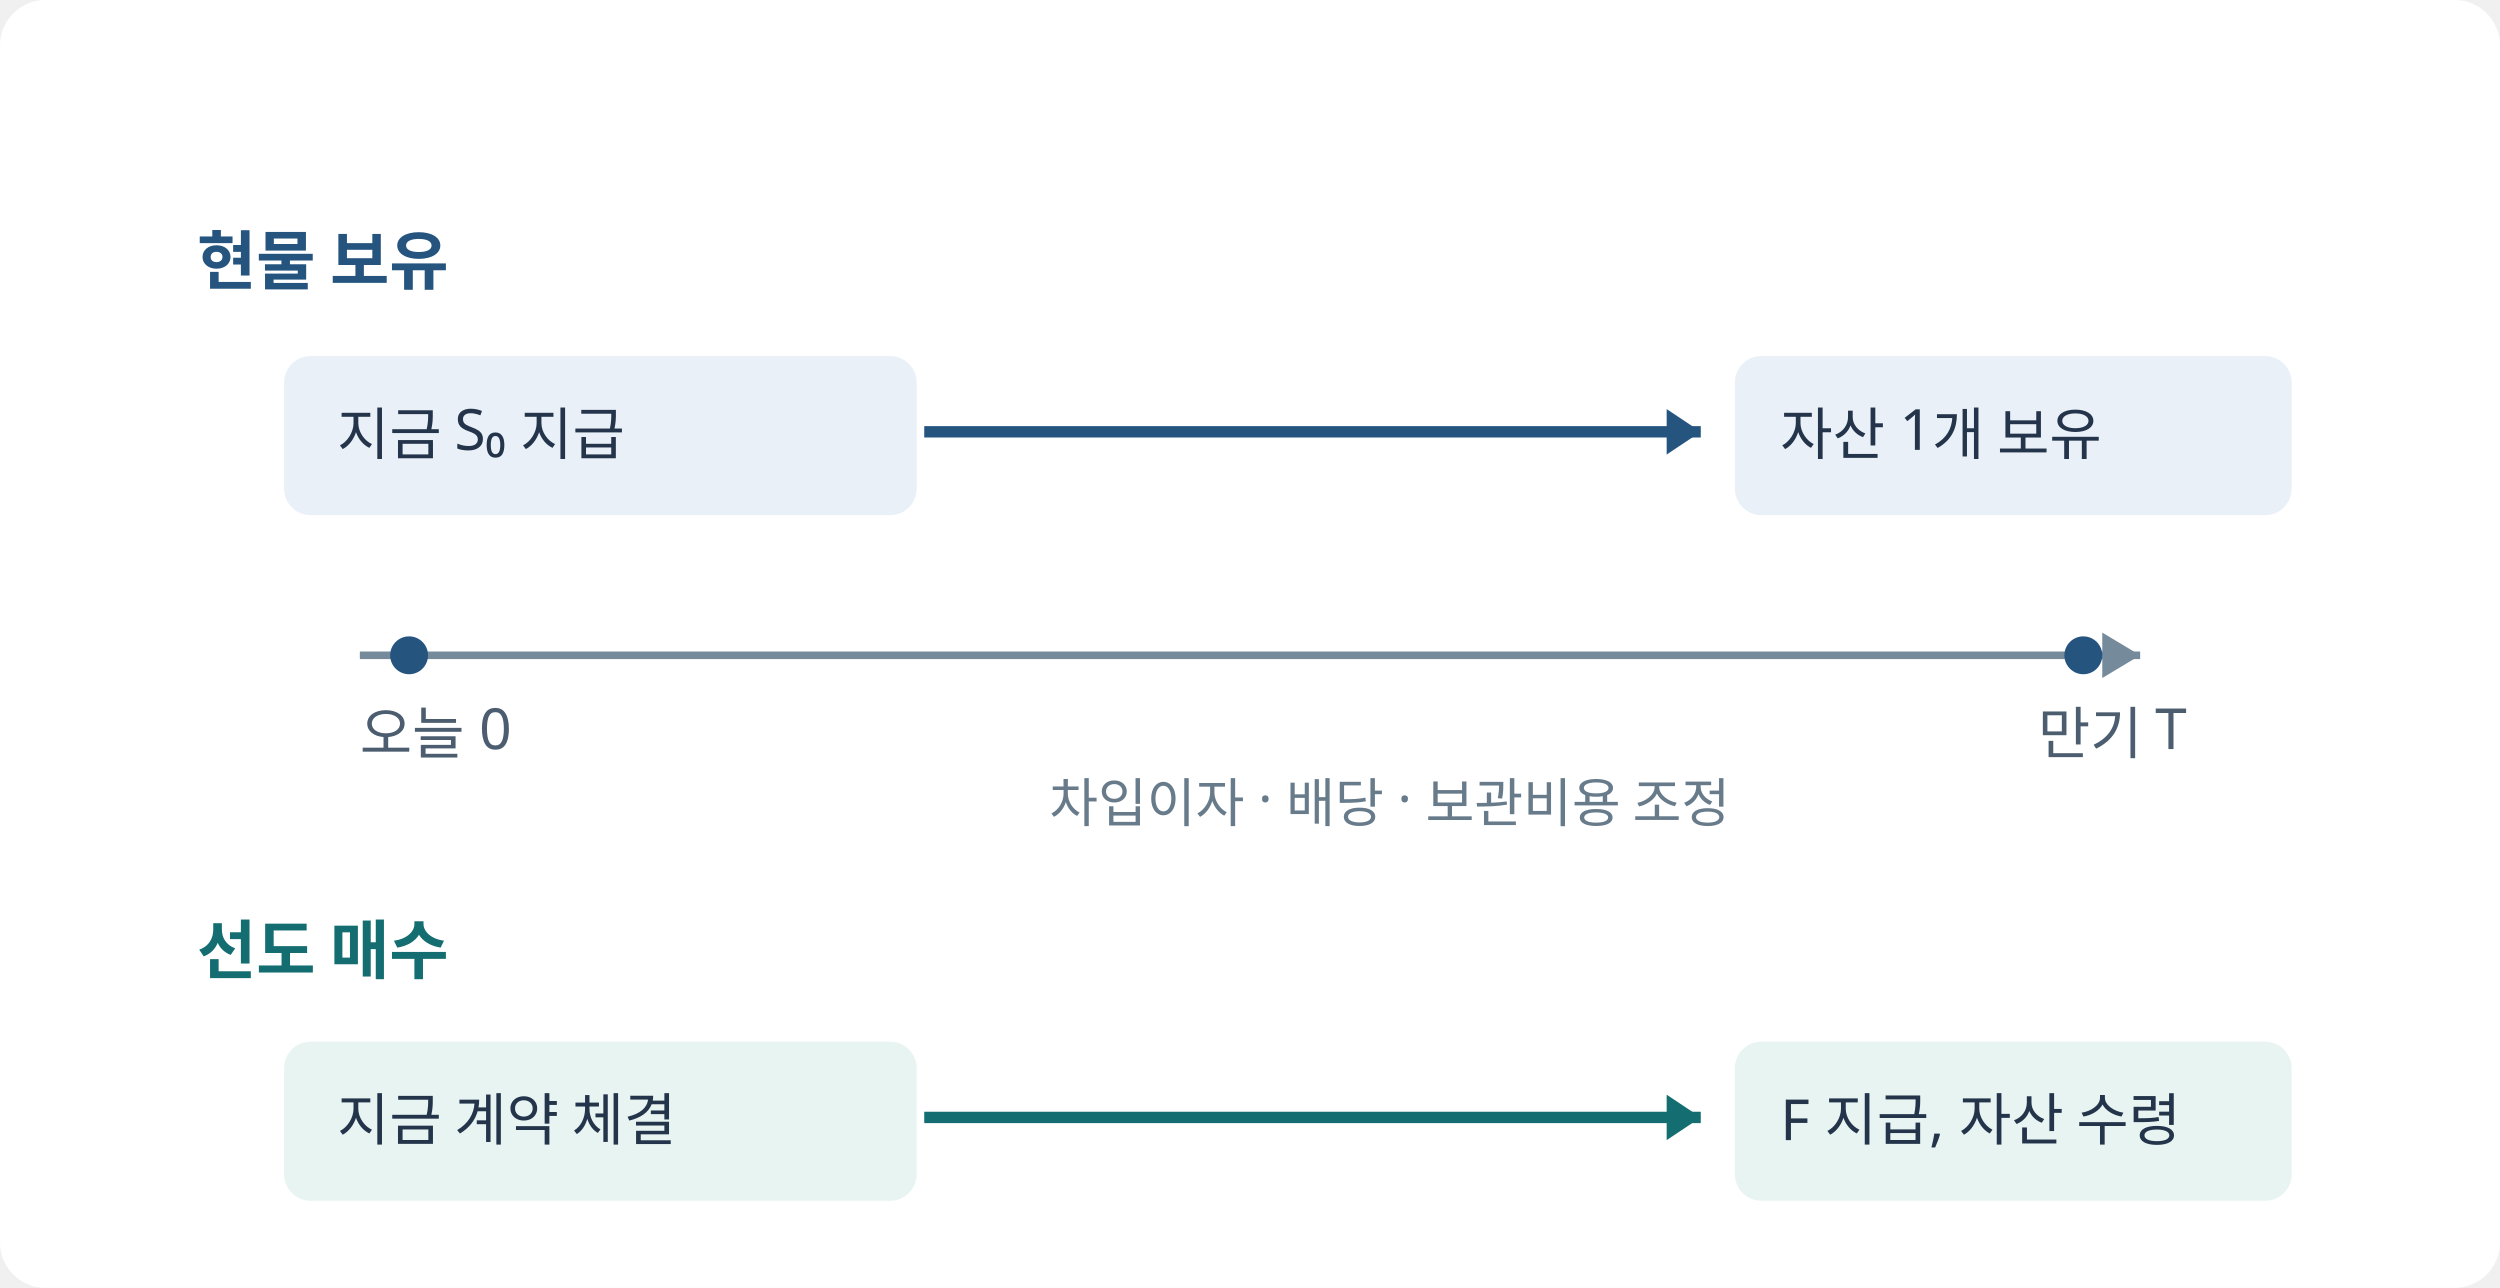
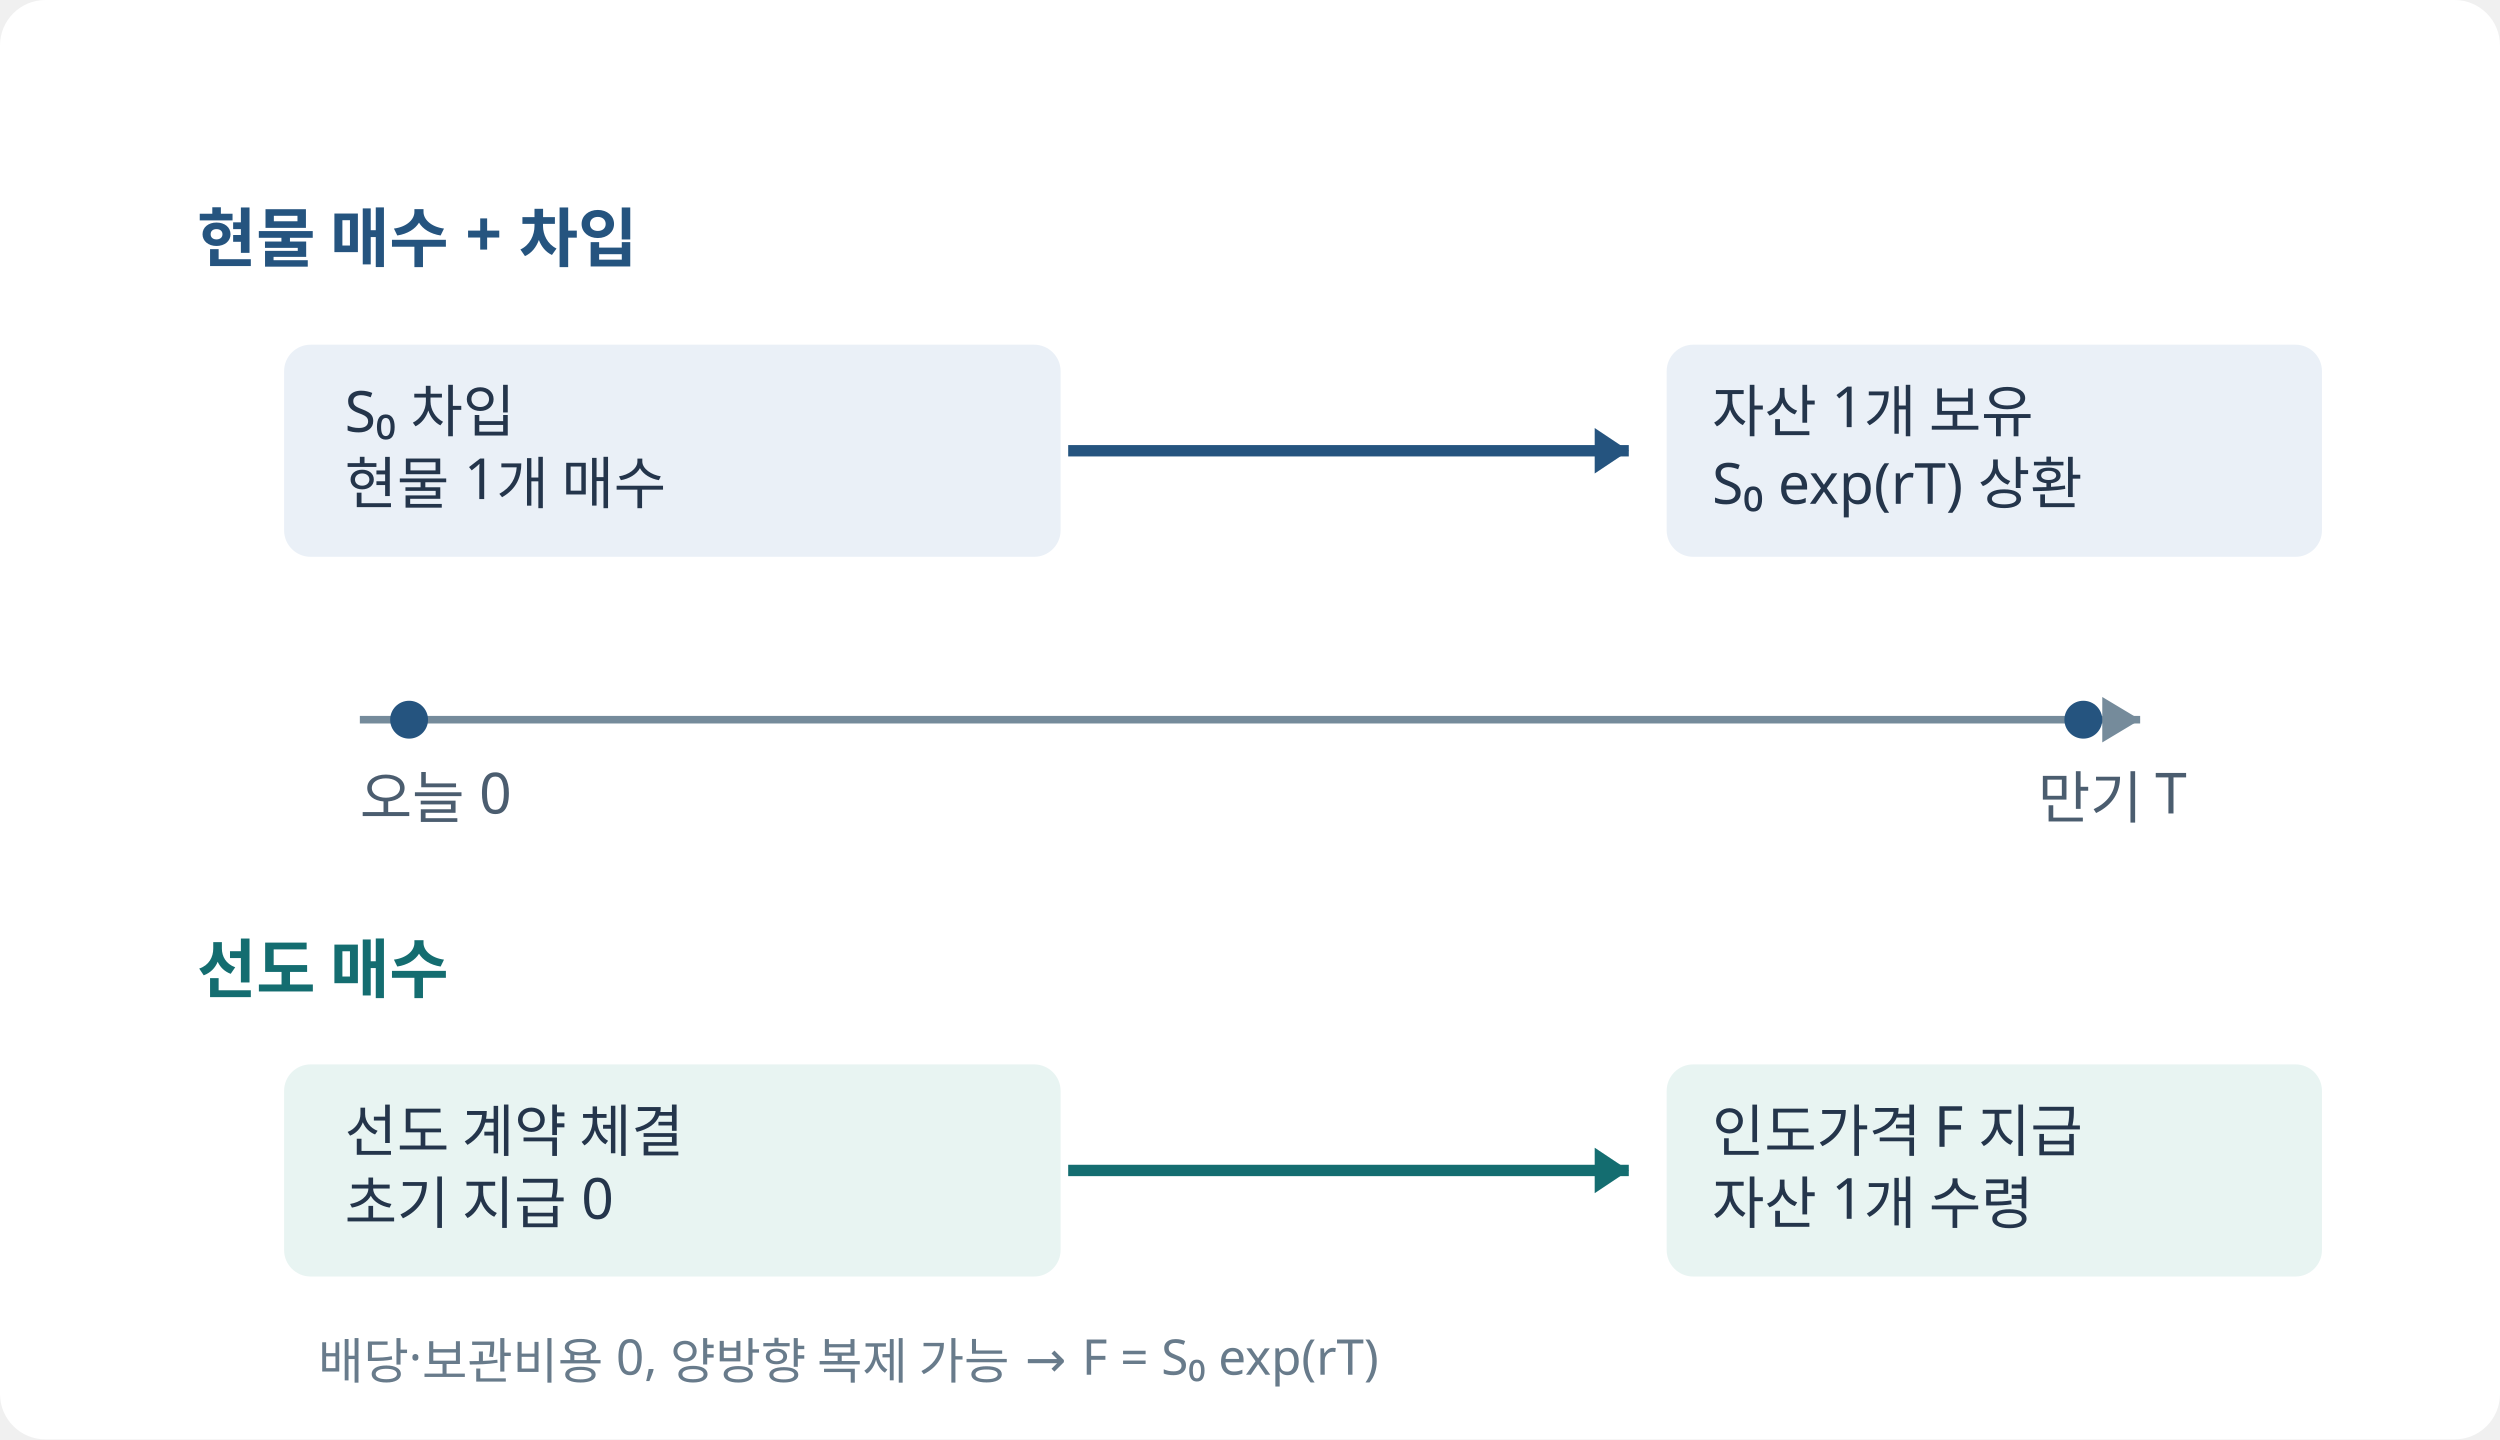
- <svg xmlns="http://www.w3.org/2000/svg" viewBox="0 0 660 340" role="img" aria-labelledby="t d">
-   <rect width="660" height="340" rx="12" fill="#ffffff" />
-   <path d="M95 173H565" stroke="#758b9b" stroke-width="2" />
-   <path d="m565 173-10-6v12z" fill="#758b9b" />
-   <circle cx="108" cy="173" r="5" fill="#25547f" />
-   <circle cx="550" cy="173" r="5" fill="#25547f" />
-   <text x="95" y="199" font-family="sans-serif" font-size="15" fill="#4b5d6f">오늘 0</text>
-   <text x="538" y="199" font-family="sans-serif" font-size="15" fill="#4b5d6f">만기 T</text>
-   <text x="52" y="75" font-family="sans-serif" font-size="17" font-weight="bold" fill="#25547f">현물 보유</text>
-   <rect x="75" y="94" width="167" height="42" rx="7" fill="#eaf0f7" />
-   <text x="89" y="120" font-family="sans-serif" font-size="15" fill="#24354b">지금 S₀ 지급</text>
-   <path d="M244 114H449" stroke="#25547f" stroke-width="3" />
-   <path d="m449 114-9-6v12z" fill="#25547f" />
-   <rect x="458" y="94" width="147" height="42" rx="7" fill="#eaf0f7" />
-   <text x="470" y="120" font-family="sans-serif" font-size="15" fill="#24354b">자산 1개 보유</text>
-   <text x="52" y="257" font-family="sans-serif" font-size="17" font-weight="bold" fill="#146d70">선도 매수</text>
-   <rect x="75" y="275" width="167" height="42" rx="7" fill="#e8f4f2" />
-   <text x="89" y="301" font-family="sans-serif" font-size="15" fill="#24354b">지금 계약 체결</text>
-   <path d="M244 295H449" stroke="#146d70" stroke-width="3" />
-   <path d="m449 295-9-6v12z" fill="#146d70" />
-   <rect x="458" y="275" width="147" height="42" rx="7" fill="#e8f4f2" />
-   <text x="470" y="301" font-family="sans-serif" font-size="15" fill="#24354b">F 지급, 자산 수령</text>
-   <text x="277" y="217" font-family="sans-serif" font-size="14" fill="#687b8b">차입이자 · 배당 · 보관비용 조정</text>
+ <svg xmlns="http://www.w3.org/2000/svg" viewBox="0 0 660 380" role="img" aria-labelledby="t d">
+   <rect width="660" height="380" rx="12" fill="#ffffff" />
+   <path d="M95 190H565" stroke="#758b9b" stroke-width="2" />
+   <path d="m565 190-10-6v12z" fill="#758b9b" />
+   <circle cx="108" cy="190" r="5" fill="#25547f" />
+   <circle cx="550" cy="190" r="5" fill="#25547f" />
+   <text x="95" y="216" font-family="sans-serif" font-size="15" fill="#4b5d6f">오늘 0</text>
+   <text x="538" y="216" font-family="sans-serif" font-size="15" fill="#4b5d6f">만기 T</text>
+   <text x="52" y="69" font-family="sans-serif" font-size="17" font-weight="bold" fill="#25547f">현물 매수 + 차입</text>
+   <rect x="75" y="91" width="205" height="56" rx="7" fill="#eaf0f7" />
+   <text x="91" y="114" font-family="sans-serif" font-size="15" fill="#24354b">S₀ 차입</text>
+   <text x="91" y="133" font-family="sans-serif" font-size="15" fill="#24354b">현물 1개 매수</text>
+   <path d="M282 119H430" stroke="#25547f" stroke-width="3" />
+   <path d="m430 119-9-6v12z" fill="#25547f" />
+   <rect x="440" y="91" width="173" height="56" rx="7" fill="#eaf0f7" />
+   <text x="452" y="114" font-family="sans-serif" font-size="15" fill="#24354b">자산 1개 보유</text>
+   <text x="452" y="133" font-family="sans-serif" font-size="15" fill="#24354b">S₀ exp(rT) 상환</text>
+   <text x="52" y="262" font-family="sans-serif" font-size="17" font-weight="bold" fill="#146d70">선도 매수</text>
+   <rect x="75" y="281" width="205" height="56" rx="7" fill="#e8f4f2" />
+   <text x="91" y="304" font-family="sans-serif" font-size="15" fill="#24354b">선도 계약 체결</text>
+   <text x="91" y="323" font-family="sans-serif" font-size="15" fill="#24354b">초기 지급 0</text>
+   <path d="M282 309H430" stroke="#146d70" stroke-width="3" />
+   <path d="m430 309-9-6v12z" fill="#146d70" />
+   <rect x="440" y="281" width="173" height="56" rx="7" fill="#e8f4f2" />
+   <text x="452" y="304" font-family="sans-serif" font-size="15" fill="#24354b">인도가격 F 지급</text>
+   <text x="452" y="323" font-family="sans-serif" font-size="15" fill="#24354b">자산 1개 수령</text>
+   <text x="84" y="364" font-family="sans-serif" font-size="13" fill="#687b8b">배당·보관비용 0, 양방향 복제 가능 → F = S₀ exp(rT)</text>
</svg>
